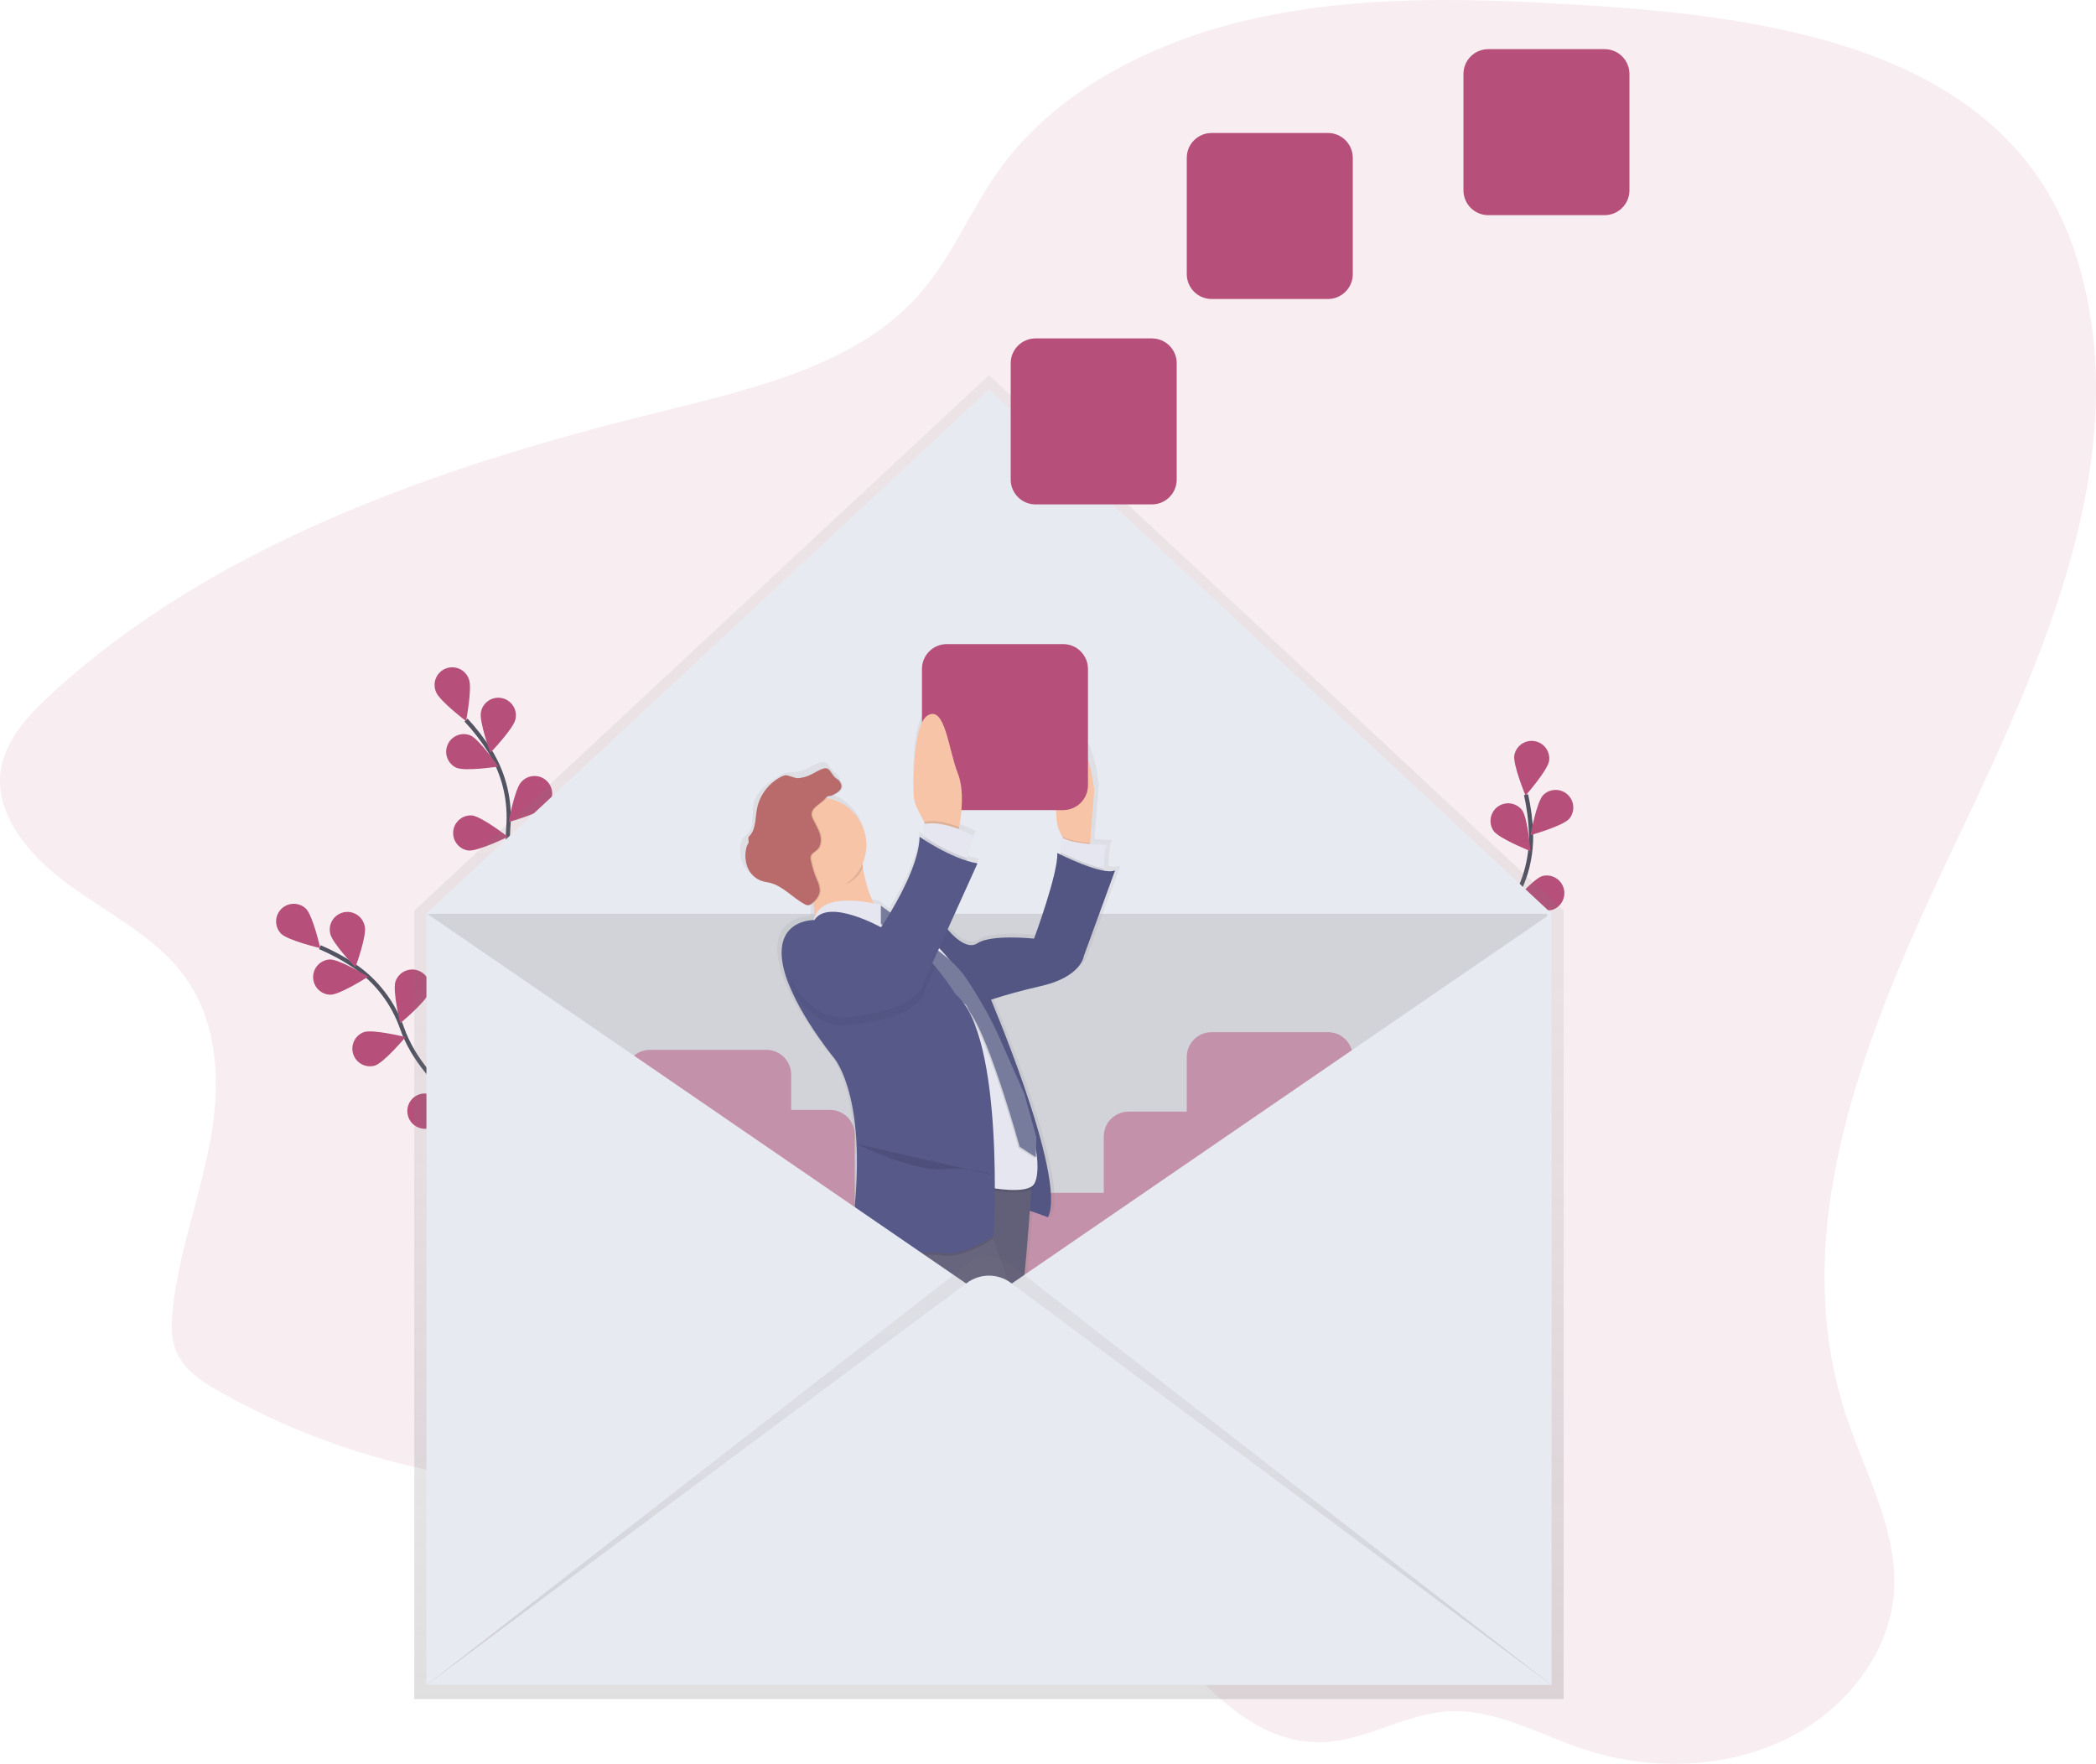
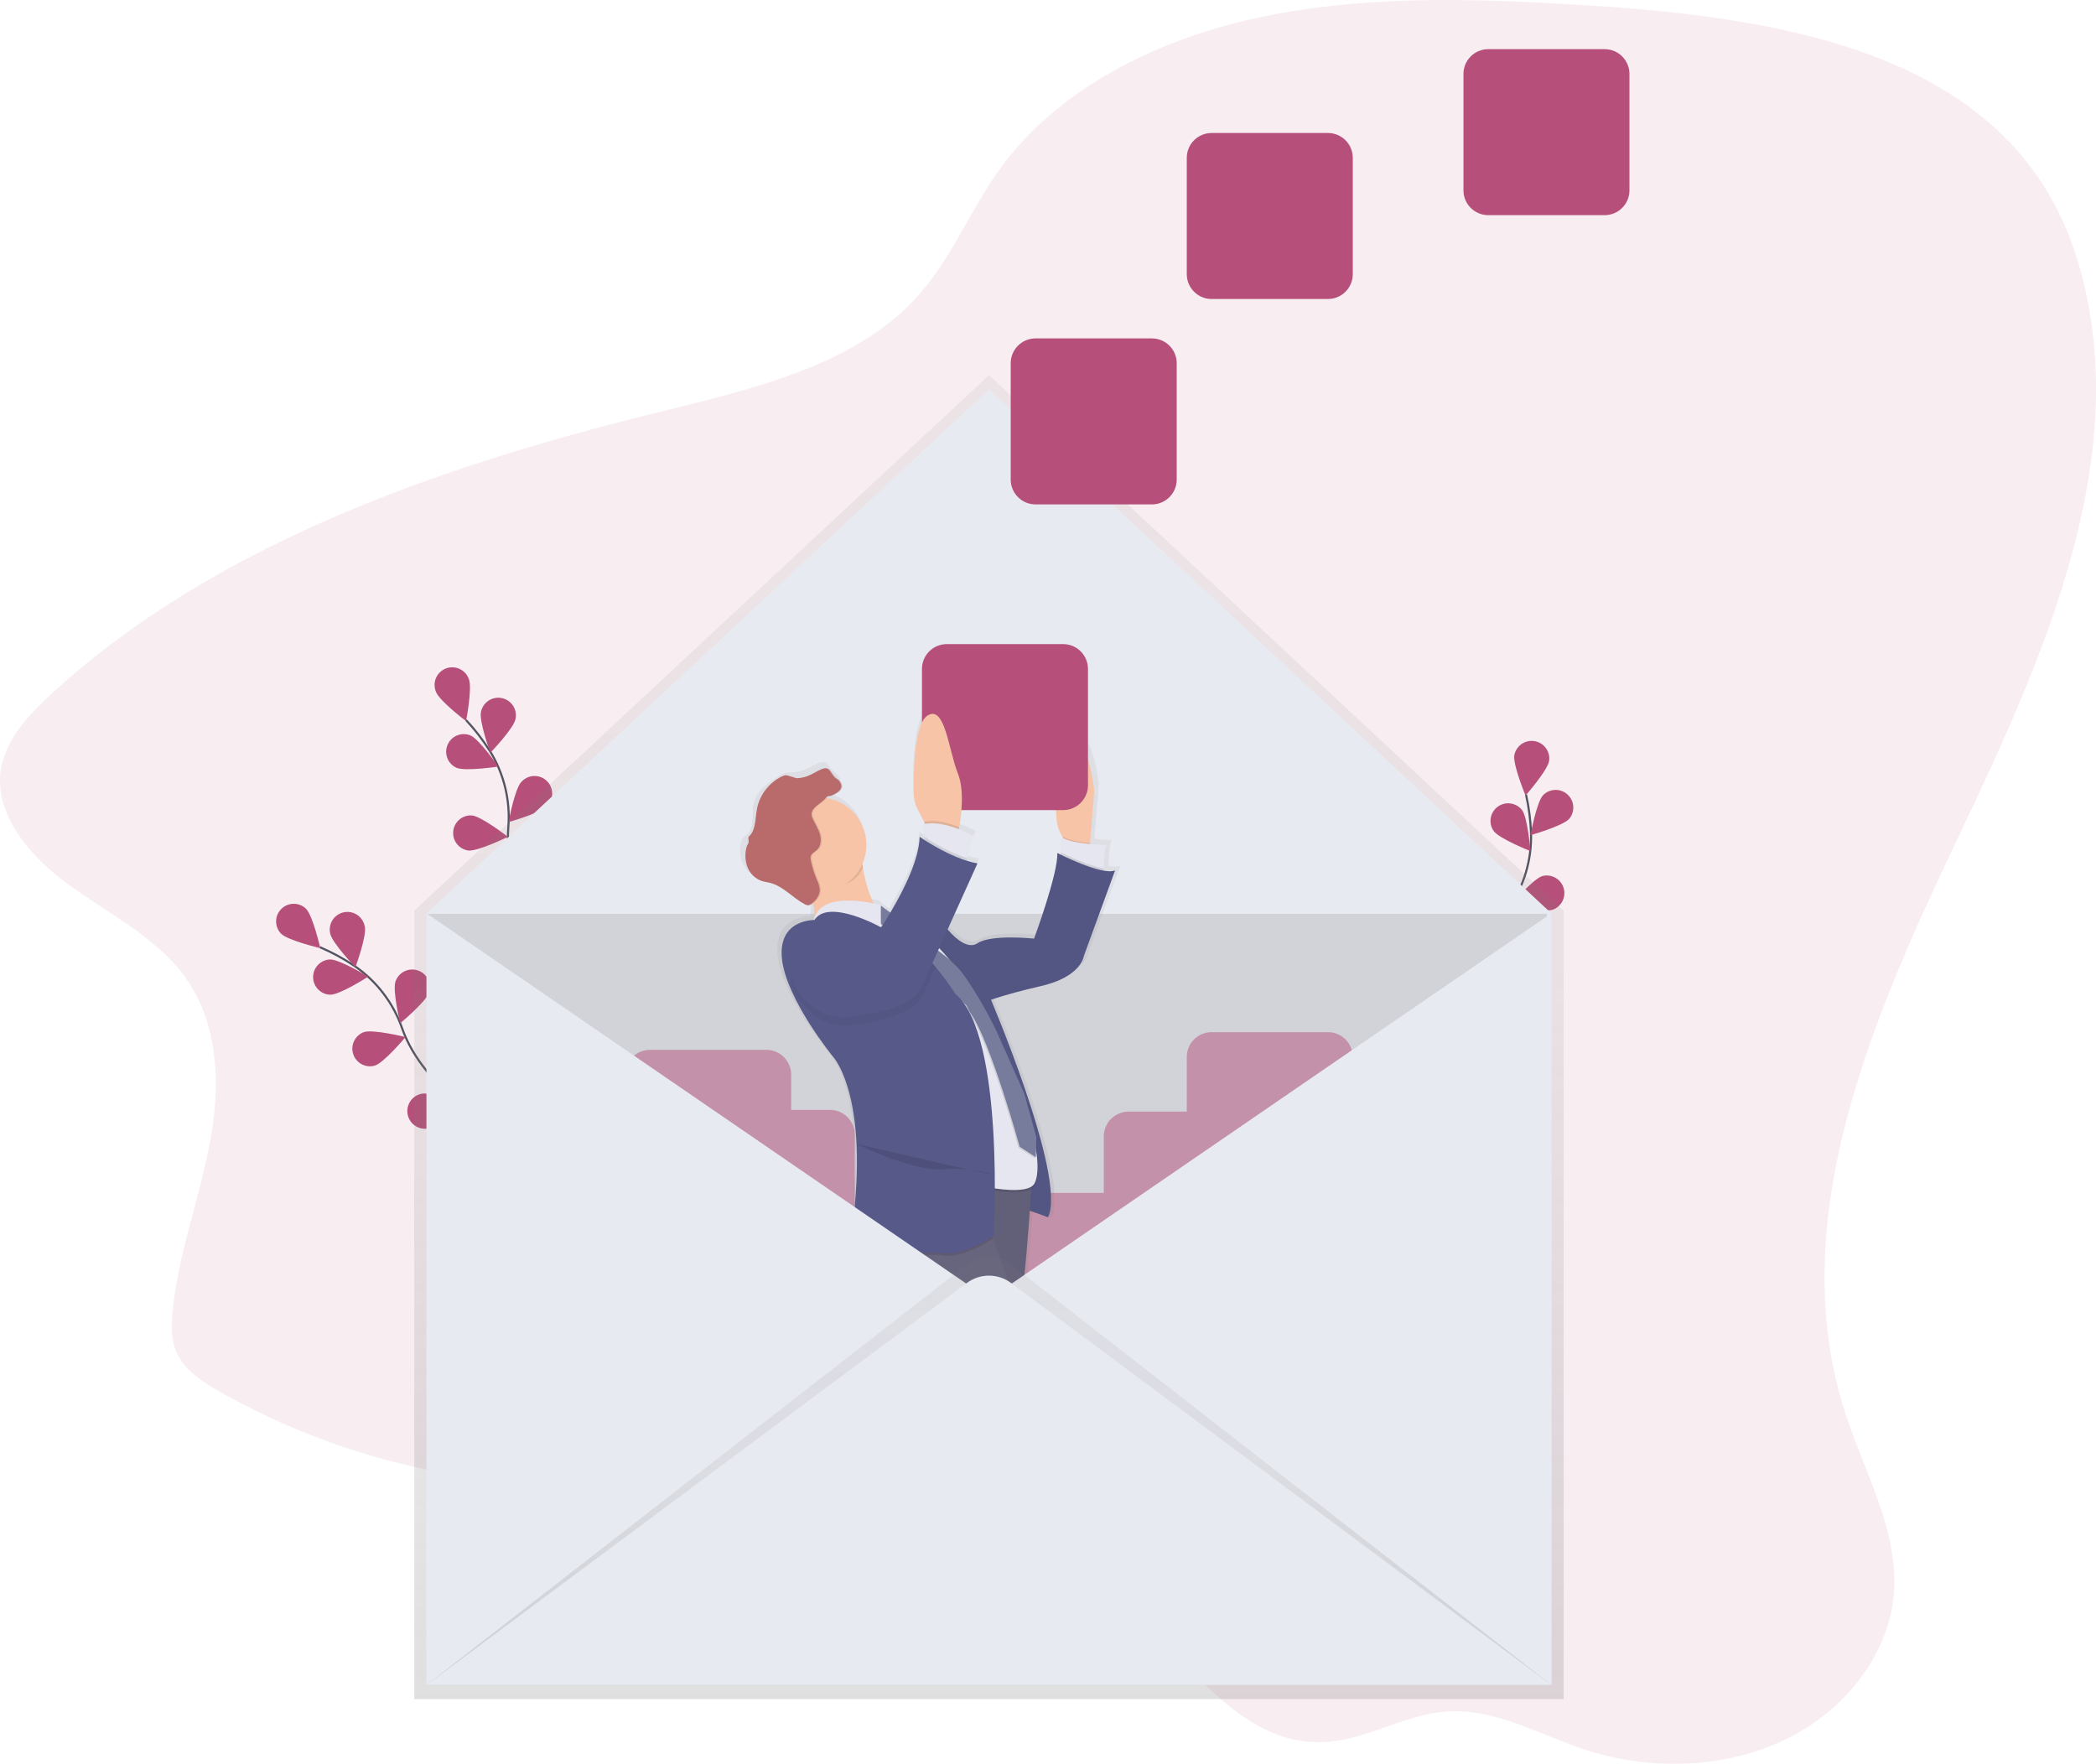
<svg xmlns="http://www.w3.org/2000/svg" xmlns:xlink="http://www.w3.org/1999/xlink" id="6819ac6b-d1bd-48ef-89b5-99e9c674cbcb" data-name="Layer 1" width="1000" height="841.56" viewBox="0 0 1000 841.56">
  <defs>
    <linearGradient id="aa78ebf3-8e90-406a-9307-feb6c609f2b9" x1="471.84" y1="810.65" x2="471.84" y2="179" gradientUnits="userSpaceOnUse">
      <stop offset="0" stop-color="gray" stop-opacity="0.25" />
      <stop offset="0.54" stop-color="gray" stop-opacity="0.12" />
      <stop offset="1" stop-color="gray" stop-opacity="0.1" />
    </linearGradient>
    <linearGradient id="54d27aaf-2742-453e-9b1a-125270a5755f" x1="911.16" y1="831.52" x2="911.16" y2="366.39" gradientTransform="matrix(-1, 0, 0, 1, 1455, 0)" xlink:href="#aa78ebf3-8e90-406a-9307-feb6c609f2b9" />
    <linearGradient id="fcc4343f-4f92-4cf8-a773-76fc6332e8e3" x1="571.84" y1="833.11" x2="571.84" y2="628.9" xlink:href="#aa78ebf3-8e90-406a-9307-feb6c609f2b9" />
  </defs>
  <path d="M831.61,30.33c-46.91-2.27-94.63-1.89-139.93,9.3s-88.38,34.22-114.16,69.54c-14.76,20.22-23.57,43.9-40.76,62.5C506.94,203.92,458.2,215,413.22,226.12c-105.63,26-211.85,63.57-288.47,133.95-11,10.09-21.72,21.6-24.21,35.55-3.82,21.45,13,41.52,31.66,55.25s40.74,24.62,54.55,42.43c17.61,22.71,18.6,52.72,13.6,80s-15.29,53.82-18,81.4c-.67,6.8-.83,13.89,2.12,20.18,3.91,8.34,12.6,14,21.12,18.76a344,344,0,0,0,96.68,36.47c58.37,12.51,119.24,10.16,179,15.3s122,19.52,164,58.06c25.76,23.63,49,58.1,85.73,56.93,20.58-.65,38.76-13.23,59.29-14.63,23.11-1.58,44,11,65.79,18.17,30.95,10.2,66.79,9.21,95.81-4.85s50.09-41.6,51.79-71.2c1.66-29-14.06-56.13-23.14-84-29.78-91.31,12.11-187.8,53.76-275.28s84.63-183.25,56.92-275.09C1059.05,47,934.44,35.31,831.61,30.33Z" transform="translate(-100 -29.22)" fill="#b64f79" opacity="0.1" />
-   <path d="M336.82,568.11s-34.66-19-44.93-48.17a59.9,59.9,0,0,0-23.06-30.07,100.75,100.75,0,0,0-16.21-8.76" transform="translate(-100 -29.22)" fill="none" stroke="#535461" stroke-miterlimit="10" stroke-width="2" />
+   <path d="M336.82,568.11s-34.66-19-44.93-48.17a59.9,59.9,0,0,0-23.06-30.07,100.75,100.75,0,0,0-16.21-8.76" transform="translate(-100 -29.22)" fill="none" stroke="#535461" stroke-miterlimit="10" strokeWidth="2" />
  <path d="M246,462.78c3.28,3.3,6.81,18.79,6.81,18.79s-15.47-3.63-18.75-6.92A8.42,8.42,0,0,1,246,462.78Z" transform="translate(-100 -29.22)" fill="#b64f79" />
  <path d="M274.06,471.23c1,4.55-4.5,19.47-4.5,19.47s-11-11.45-12-16a8.42,8.42,0,1,1,16.47-3.47Z" transform="translate(-100 -29.22)" fill="#b64f79" />
  <path d="M304.64,502.86c-1.47,4.41-13.71,14.54-13.71,14.54s-3.73-15.45-2.26-19.86a8.42,8.42,0,0,1,16,5.32Z" transform="translate(-100 -29.22)" fill="#b64f79" />
  <path d="M322.4,532c-.7,4.59-11.06,16.65-11.06,16.65s-6.28-14.59-5.58-19.19A8.42,8.42,0,0,1,322.4,532Z" transform="translate(-100 -29.22)" fill="#b64f79" />
  <path d="M257.66,503.8c4.65-.05,18-8.62,18-8.62s-13.57-8.26-18.22-8.21a8.42,8.42,0,0,0,.19,16.83Z" transform="translate(-100 -29.22)" fill="#b64f79" />
  <path d="M278.86,537.62c4.42-1.44,14.62-13.62,14.62-13.62s-15.42-3.82-19.84-2.38a8.42,8.42,0,0,0,5.22,16Z" transform="translate(-100 -29.22)" fill="#b64f79" />
  <path d="M304,567.67c4.6-.67,16.71-11,16.71-11s-14.56-6.37-19.16-5.7A8.42,8.42,0,1,0,304,567.67Z" transform="translate(-100 -29.22)" fill="#b64f79" />
-   <path d="M364.07,486.38s-24-31.43-21.57-62.24a59.9,59.9,0,0,0-8.9-36.83,100.75,100.75,0,0,0-11.27-14.57" transform="translate(-100 -29.22)" fill="none" stroke="#535461" stroke-miterlimit="10" stroke-width="2" />
+   <path d="M364.07,486.38s-24-31.43-21.57-62.24a59.9,59.9,0,0,0-8.9-36.83,100.75,100.75,0,0,0-11.27-14.57" transform="translate(-100 -29.22)" fill="none" stroke="#535461" stroke-miterlimit="10" strokeWidth="2" />
  <path d="M323.73,353.3c1.66,4.34-1.38,19.94-1.38,19.94s-12.68-9.58-14.34-13.92a8.42,8.42,0,1,1,15.72-6Z" transform="translate(-100 -29.22)" fill="#b64f79" />
  <path d="M345.93,372.38c-1,4.55-12,16-12,16s-5.43-14.93-4.47-19.48a8.42,8.42,0,1,1,16.47,3.5Z" transform="translate(-100 -29.22)" fill="#b64f79" />
  <path d="M361.08,413.69c-3.13,3.44-18.43,7.74-18.43,7.74s2.85-15.63,6-19.07a8.42,8.42,0,1,1,12.45,11.33Z" transform="translate(-100 -29.22)" fill="#b64f79" />
  <path d="M365.51,447.53c-2.5,3.92-16.85,10.74-16.85,10.74s.17-15.89,2.67-19.81a8.42,8.42,0,0,1,14.18,9.06Z" transform="translate(-100 -29.22)" fill="#b64f79" />
  <path d="M317.75,395.52c4.27,1.83,20-.58,20-.58s-9.07-13.05-13.34-14.88a8.42,8.42,0,0,0-6.64,15.47Z" transform="translate(-100 -29.22)" fill="#b64f79" />
  <path d="M323.43,435c4.62.47,18.89-6.53,18.89-6.53s-12.56-9.74-17.18-10.21A8.42,8.42,0,0,0,323.43,435Z" transform="translate(-100 -29.22)" fill="#b64f79" />
  <path d="M334.22,472.67c4.48,1.25,19.72-3.25,19.72-3.25s-10.73-11.72-15.21-13a8.42,8.42,0,1,0-4.51,16.22Z" transform="translate(-100 -29.22)" fill="#b64f79" />
-   <path d="M806.78,527.51s-4.85-39.24,12.78-64.62a59.9,59.9,0,0,0,10.89-36.29,100.75,100.75,0,0,0-2.38-18.27" transform="translate(-100 -29.22)" fill="none" stroke="#535461" stroke-miterlimit="10" stroke-width="2" />
+   <path d="M806.78,527.51s-4.85-39.24,12.78-64.62a59.9,59.9,0,0,0,10.89-36.29,100.75,100.75,0,0,0-2.38-18.27" transform="translate(-100 -29.22)" fill="none" stroke="#535461" stroke-miterlimit="10" strokeWidth="2" />
  <path d="M839.08,392.26c-.76,4.59-11.25,16.52-11.25,16.52s-6.11-14.67-5.35-19.25a8.42,8.42,0,0,1,16.61,2.74Z" transform="translate(-100 -29.22)" fill="#b64f79" />
  <path d="M848.62,419.92c-3.13,3.44-18.42,7.75-18.42,7.75s2.84-15.63,6-19.07a8.42,8.42,0,0,1,12.45,11.32Z" transform="translate(-100 -29.22)" fill="#b64f79" />
  <path d="M840.86,463.24c-4.44,1.39-19.81-2.61-19.81-2.61s10.35-12.06,14.78-13.45a8.42,8.42,0,0,1,5,16.06Z" transform="translate(-100 -29.22)" fill="#b64f79" />
  <path d="M827.61,494.69c-4.14,2.12-20,.77-20,.77s8.16-13.64,12.3-15.76a8.42,8.42,0,1,1,7.67,15Z" transform="translate(-100 -29.22)" fill="#b64f79" />
  <path d="M812.62,425.69c2.76,3.74,17.54,9.58,17.54,9.58s-1.24-15.84-4-19.58a8.42,8.42,0,0,0-13.54,10Z" transform="translate(-100 -29.22)" fill="#b64f79" />
  <path d="M797.59,462.66c3.75,2.74,19.6,3.89,19.6,3.89s-5.93-14.74-9.68-17.48a8.42,8.42,0,0,0-9.92,13.6Z" transform="translate(-100 -29.22)" fill="#b64f79" />
  <path d="M787.91,500.61c3.24,3.34,18.66,7.14,18.66,7.14s-3.35-15.53-6.59-18.87a8.42,8.42,0,1,0-12.08,11.72Z" transform="translate(-100 -29.22)" fill="#b64f79" />
  <polygon points="471.84 179 197.65 434.47 197.65 810.65 746.02 810.65 746.02 434.47 471.84 179" fill="url(#aa78ebf3-8e90-406a-9307-feb6c609f2b9)" />
  <polygon points="740.15 803.89 203.52 803.89 203.52 435.76 471.84 185.76 740.15 435.76 740.15 803.89" fill="#e8eaf1" />
  <rect x="203.89" y="435.99" width="534.2" height="367.37" opacity="0.1" />
  <rect x="666.21" y="92.66" width="79.2" height="79.2" rx="11.85" ry="11.85" transform="translate(1311.62 235.31) rotate(-180)" fill="#b64f79" />
  <rect x="582.21" y="190.66" width="79.2" height="79.2" rx="11.85" ry="11.85" transform="translate(1143.62 431.31) rotate(-180)" fill="#b64f79" />
  <rect x="798.21" y="52.66" width="79.2" height="79.2" rx="11.85" ry="11.85" transform="translate(1575.62 155.31) rotate(-180)" fill="#b64f79" />
  <path d="M495.95,558.74H477.47v-16.8a11.85,11.85,0,0,0-11.85-11.85h-55.5a11.85,11.85,0,0,0-11.85,11.85v55.5a11.85,11.85,0,0,0,11.85,11.85h18.48v16.8a11.85,11.85,0,0,0,11.85,11.85h55.5a11.85,11.85,0,0,0,11.85-11.85v-55.5A11.85,11.85,0,0,0,495.95,558.74Z" transform="translate(-100 -29.22)" fill="#b64f79" opacity="0.5" />
  <path d="M733.56,521.66h-55.5a11.85,11.85,0,0,0-11.85,11.85v26.06H638.46a11.85,11.85,0,0,0-11.85,11.85v26.91H600.54a11.85,11.85,0,0,0-11.85,11.85v55.5a11.85,11.85,0,0,0,11.85,11.85H656a11.85,11.85,0,0,0,11.85-11.85V638.78H694a11.85,11.85,0,0,0,11.85-11.85V600.87h27.75A11.85,11.85,0,0,0,745.41,589v-55.5A11.85,11.85,0,0,0,733.56,521.66Z" transform="translate(-100 -29.22)" fill="#b64f79" opacity="0.5" />
  <path d="M454.24,440.94a11.49,11.49,0,0,0,6.78,6.32c1.34.43,2.76.58,4.13.93,6.53,1.62,11.15,7.26,17.09,10.38a3.29,3.29,0,0,0,1.58.49l.2,0a1.94,1.94,0,0,0,.37,0,3.16,3.16,0,0,0,1.67-.7l.27-.2a20,20,0,0,1,.29,8.08c-2.36,0-17.69.94-15.59,19,2.27,19.6,25,47,25,47s15.9,16.24,10.79,71.67l-.57,26.88s6.11-.92,13.9-1.84q.27.54.55,1.06a41.84,41.84,0,0,0,8.39,10.37L542,671.16s1.11,2,2.75,5.16c.15,6.51-3.89,12.2-3.89,12.2-25,7.28-35.21,33.59-35.21,33.59S491.55,730.56,488.5,740c-6,4.82-5.55,18-5.55,18s21,11.2,36.35,17.36a25.3,25.3,0,0,0,5.53,1.52l-3.41,7h0c-3.56,1.28-3.82,18.87-3.82,18.87s37.48,26.88,48.84,28.56,21-6.16,9.09-11.76c-9.61-4.51-20.32-21.73-24.12-28.26,4.76-6.52,19.76-27.65,20.71-36.13,1.14-10.08,15.33-18.48,15.33-18.48,20.45-21.84,6.82-47.59,5.11-61,0-.26-.07-.54-.12-.83a147,147,0,0,0-4.81-17.21c2.23-14.09,4-36.1,5.09-50.63,4.51,1.45,8.93,3.17,8.93,3.17,8.29-16.83-19.87-86.14-28-105.34,4.73-1.56,12.88-4,24.57-6.64,19.88-4.48,21-14.56,21-14.56l15.33-41.43c-1.31.58-3.31.56-5.65.15,0-.35,0-.72,0-1.12.12-3.93.49-10.21,1.65-11.35,0,0-3.77,0-8.35-.41l0-.56,2.06-25.35s-2.84-28-12.49-24.08c-7.75,3.15-6.72,28.3-6,38.1a17,17,0,0,0,2.15,7.13l.65,1.15.45.79a9.54,9.54,0,0,1-1.22-.7v8.67c-1.07-.51-1.7-.83-1.7-.83.57,9.52-11.36,41.43-11.36,41.43s-21-2.24-27.83,2.24c-5,3.29-11.52-3.07-14.65-6.69L567,438.8a41.89,41.89,0,0,1-5.23-1.28c.07-.39.14-.8.22-1.22.74-4,2.08-9.67,3.88-10.38a63.72,63.72,0,0,0-8.07-3.7c.07-.32.13-.66.21-1,1.06-5.6,2.73-17.7-.66-26.05-4.54-11.2-6.25-33-14.77-28-6.76,4-7.08,28.1-6.93,37.87a16.8,16.8,0,0,0,1.94,7.59l3.28,6.22.45.86-.45.08v7.65c-1.44-.91-2.27-1.49-2.27-1.49-.29,10.76-7.41,25.11-14.37,36.66L520.69,460l-.87-.62a2.16,2.16,0,0,1,0-.34s-1.46-.41-3.76-.88c-2.86-5.43-4.46-12-5.35-17.42-.09-.57-.18-1.12-.26-1.66a22.59,22.59,0,0,0,2-9.27A23.06,23.06,0,0,0,493,407.2c.7-.77,1-1,1.22-1h.15c.35,0,.83.16,2.57-.69s3.83-2.18,3.82-4.16c0-1.45-1.15-2.64-2.37-3.46-2.93-2-3-5.35-5.74-5.1a3.62,3.62,0,0,0-1.55.21c-2.5.82-4.67,2.38-7.1,3.38a16.82,16.82,0,0,1-5.34,1.22,22.09,22.09,0,0,0-3.5.28,10.27,10.27,0,0,0-2.64,1.07c-5.13,2.8-11.05,7.06-12.7,12.61-1.54,5.2.59,11.94-3.38,15.68a14.66,14.66,0,0,0-2,1.91,6.63,6.63,0,0,0-1,2.55A15.27,15.27,0,0,0,454.24,440.94ZM558.07,710.19c.22,2.68-.29,4.58-1.86,5.2-8.52,3.36-18.17,34.15-18.17,34.15l-6.46,13.33a171.88,171.88,0,0,1-14.68-12.43l.7-4.83s18.17-13.44,19.31-17.36C537.82,725.1,552.51,714.22,558.07,710.19Z" transform="translate(-100 -29.22)" fill="url(#54d27aaf-2742-453e-9b1a-125270a5755f)" />
  <path d="M570.76,501.29S609.38,590.68,600,610c0,0-15.45-6.07-17.66-5s-24.28-115.32-24.28-115.32Z" transform="translate(-100 -29.22)" fill="#575988" />
  <path d="M570.76,501.29S609.38,590.68,600,610c0,0-15.45-6.07-17.66-5s-24.28-115.32-24.28-115.32Z" transform="translate(-100 -29.22)" opacity="0.05" />
  <path d="M549.79,786s13.24,24.83,24.83,30.35,2.21,13.24-8.83,11.59-47.45-28.14-47.45-28.14.25-17.34,3.71-18.6S549.79,786,549.79,786Z" transform="translate(-100 -29.22)" fill="#575988" />
  <path d="M515,745.72s18.76,18.76,27,20.42-7.17,12.69-22.07,6.62-35.31-17.1-35.31-17.1-.55-17.66,8.83-19.31S515,745.72,515,745.72Z" transform="translate(-100 -29.22)" fill="#575988" />
  <path d="M592.28,592.33s-3.86,67.32-8.83,76.7-23.73,38.07-23.73,38.07-21.52,15.45-22.62,19.31-18.76,17.1-18.76,17.1l-1.1,7.72s-29.24-1.66-27.59-11.59,17.1-19.31,17.1-19.31,9.93-25.93,34.21-33.11c0,0,7.72-11,1.1-19.86,0,0-16.55-41.38-25.93-46.35S520,587.37,520,587.37Z" transform="translate(-100 -29.22)" fill="#67647e" />
  <path d="M592.28,592.33s-3.86,67.32-8.83,76.7-23.73,38.07-23.73,38.07-21.52,15.45-22.62,19.31-18.76,17.1-18.76,17.1l-1.1,7.72s-29.24-1.66-27.59-11.59,17.1-19.31,17.1-19.31,9.93-25.93,34.21-33.11c0,0,7.72-11,1.1-19.86,0,0-16.55-41.38-25.93-46.35S520,587.37,520,587.37Z" transform="translate(-100 -29.22)" opacity="0.05" />
  <path d="M538.2,747.38l-17.66,37c2.76,9.38,29.24,6.07,29.24,6.07s20.42-27.59,21.52-37.52,14.9-18.21,14.9-18.21c19.86-21.52,6.62-46.9,5-60.14,0-.25-.07-.53-.12-.82-1.47-8.88-10.4-34.43-17.34-53.56-4.68-12.89-8.47-22.87-8.47-22.87s-37,1.66-44.69,14.9c-3.54,6.06-2,12.38.8,17.44a41.09,41.09,0,0,0,8.16,10.22l12.56,30.28s22.07,40.28,13.79,43.59S538.2,747.38,538.2,747.38Z" transform="translate(-100 -29.22)" fill="#67647e" />
  <path d="M604.1,420.21a16.92,16.92,0,0,0,2.09,7l.63,1.14,3.11,5.61h9.93l.21-2.61,2-25s-2.76-27.59-12.14-23.73C602.4,385.76,603.41,410.55,604.1,420.21Z" transform="translate(-100 -29.22)" fill="#f7c4a7" />
  <path d="M606.82,428.37l3.11,5.61h9.93l.21-2.61C615.45,431,609.95,430.11,606.82,428.37Z" transform="translate(-100 -29.22)" opacity="0.1" />
  <path d="M606.07,428.46v12.69l20.42,5.52s0-1.32.06-3.16c.12-3.87.48-10.06,1.6-11.18C628.14,432.32,611.59,432.32,606.07,428.46Z" transform="translate(-100 -29.22)" fill="#e6e6f0" />
  <path d="M606.07,435.9v5.25l20.42,5.52s0-1.32.06-3.16C619.74,442.32,609.93,437.78,606.07,435.9Z" transform="translate(-100 -29.22)" opacity="0.1" />
  <path d="M487,456.84c4,11.63-1.21,16.87-1.21,16.87s49.66,3.31,37.52-5.52c-7.09-5.16-10.23-16.53-11.61-25.09a85.57,85.57,0,0,1-1.08-10.77s-39.68-.58-31.45,10.48A53.13,53.13,0,0,1,487,456.84Z" transform="translate(-100 -29.22)" fill="#f7c4a7" />
  <path d="M479.17,442.81c4,5.44,5.36,6.24,6.73,10.17a22.18,22.18,0,0,0,3.76.31c9.46,0,18.67-1.95,22-10.2a85.57,85.57,0,0,1-1.08-10.77S470.93,431.74,479.17,442.81Z" transform="translate(-100 -29.22)" opacity="0.1" />
  <circle cx="390.75" cy="403.11" r="22.62" fill="#f7c4a7" />
  <path d="M604.42,436.19s21.52,11,27.59,8.28l-14.9,40.83s-1.1,9.93-20.42,14.35S568,507.91,568,507.91l-35.86-42.49,18.21,5s9.38,13.24,16,8.83,27-2.21,27-2.21S605,445.57,604.42,436.19Z" transform="translate(-100 -29.22)" fill="#575988" />
  <path d="M604.42,436.19s21.52,11,27.59,8.28l-14.9,40.83s-1.1,9.93-20.42,14.35S568,507.91,568,507.91l-35.86-42.49,18.21,5s9.38,13.24,16,8.83,27-2.21,27-2.21S605,445.57,604.42,436.19Z" transform="translate(-100 -29.22)" opacity="0.05" />
  <path d="M520.55,462.23s-29.17-8.34-32.24,7.15c0,0,13.48-6.57,32.79,5,1.45.87,2.87,1.8,4.25,2.77,17,11.91,28.86,30.37,33.63,51.26l12.33,54,1.1,14.52s17.66,3.49,21-1.74,1.1-22.65-3.86-28.46S576.83,536,576.83,536L572,521.51a96.9,96.9,0,0,0-18.9-33.14h0L551.94,487A72.44,72.44,0,0,0,525,466.84C522.21,465.61,520.16,464.06,520.55,462.23Z" transform="translate(-100 -29.22)" opacity="0.1" />
  <path d="M520.55,461.13s-29.17-8.34-32.24,7.15c0,0,13.48-6.57,32.79,5,1.45.87,2.87,1.8,4.25,2.77,17,11.91,28.86,30.37,33.63,51.26l12.33,54,1.1,14.52s17.66,3.49,21-1.74,1.1-22.65-3.86-28.46-12.69-30.79-12.69-30.79L572,520.41a96.9,96.9,0,0,0-18.9-33.14h0l-1.17-1.41A72.44,72.44,0,0,0,525,465.74C522.21,464.5,520.16,463,520.55,461.13Z" transform="translate(-100 -29.22)" fill="#e6e6f0" />
  <path d="M593.9,572.35l-.25,9.5-7.72-5s-13.76-50.08-23.45-63.73c-1.14-1.61-1.69-4-2.76-4.41l-39.45-38.07v-8.83s20.14,14.9,21.79,17.66c.7,1.17,11.29,7,17.66,16a200,200,0,0,1,15.17,26.21l13.24,29.8Z" transform="translate(-100 -29.22)" opacity="0.1" />
  <path d="M520.27,461.29v8.55l40,38.35c1.06.41,1.62,2.81,2.76,4.41,9.69,13.66,23.45,63.73,23.45,63.73l7.72,5,.24-9.5L588.69,551l-13.24-29.8a200,200,0,0,0-15.17-26.21c-6.37-9-17-14.83-17.66-16-1.43-2.38-17-13.77-21.26-16.87Z" transform="translate(-100 -29.22)" fill="#787c9c" />
  <path d="M498.28,408.31c1.75-.86,3.72-2.15,3.71-4.1a4.5,4.5,0,0,0-2.3-3.41c-3.15-2.15-2.91-6-6.53-4.82-2.42.81-4.54,2.35-6.9,3.33a16.15,16.15,0,0,1-5.19,1.2,21.16,21.16,0,0,0-3.4.27,9.9,9.9,0,0,0-2.57,1.06,22.16,22.16,0,0,0-10.42,13c-1.5,5.12-1.35,11.19-5.21,14.87a14.34,14.34,0,0,0-1.92,1.88,6.59,6.59,0,0,0-1,2.51,15.25,15.25,0,0,0,.76,9.16,11.22,11.22,0,0,0,6.58,6.23c1.3.43,2.68.58,4,.91,6.34,1.6,10.83,7.16,16.6,10.23a3.16,3.16,0,0,0,1.53.48,3,3,0,0,0,1.62-.69c2.23-1.6,4.07-4.07,4-6.82a13.78,13.78,0,0,0-1.48-4.91,47.6,47.6,0,0,1-2.76-8.89,4.33,4.33,0,0,1-.06-2.15c.42-1.34,1.9-2,2.93-2.91,2-1.81,2.19-4.9,1.47-7.47s-2.24-4.83-3.37-7.25a5.71,5.71,0,0,1-.67-2.35c0-3.23,4.36-5,6.2-7.11C496.45,407.69,494.87,410,498.28,408.31Z" transform="translate(-100 -29.22)" opacity="0.1" />
  <path d="M497.73,408.31c1.75-.86,3.72-2.15,3.71-4.1a4.5,4.5,0,0,0-2.3-3.41c-3.15-2.15-2.91-6-6.53-4.82-2.42.81-4.54,2.35-6.9,3.33a16.15,16.15,0,0,1-5.19,1.2c-1.14.07-4.82-1.67-5.93-1.41a9.9,9.9,0,0,0-2.57,1.06,22.16,22.16,0,0,0-10.42,13c-1.5,5.12-.45,11.53-4.31,15.21-.65.62.23,2.5-.29,3.23a6.59,6.59,0,0,0-1,2.51,15.25,15.25,0,0,0,.76,9.16,11.22,11.22,0,0,0,6.58,6.23c1.3.43,2.68.58,4,.91,6.34,1.6,10.83,7.16,16.6,10.23a3.16,3.16,0,0,0,1.53.48,3,3,0,0,0,1.62-.69c2.23-1.6,4.07-4.07,4-6.82a13.78,13.78,0,0,0-1.48-4.91,47.6,47.6,0,0,1-2.76-8.89,4.33,4.33,0,0,1-.06-2.15c.42-1.34,1.9-2,2.93-2.91,2-1.81,2.19-4.9,1.47-7.47s-2.24-4.83-3.37-7.25a5.71,5.71,0,0,1-.67-2.35c0-3.23,4.36-5,6.2-7.11C495.9,407.69,494.32,410,497.73,408.31Z" transform="translate(-100 -29.22)" fill="#b96b6b" />
  <path d="M521.35,629.63c10.09-1.2,22.85-2.37,28.44-1.43,9,1.5,21.65-6.53,23.92-8-4.68-12.89-8.47-22.87-8.47-22.87s-37,1.66-44.69,14.9C517,618.26,518.59,624.57,521.35,629.63Z" transform="translate(-100 -29.22)" opacity="0.1" />
  <path d="M473.1,486.95c2.21,19.31,24.28,46.35,24.28,46.35s15.45,16,10.48,70.63l-.55,26.48s32.55-5,42.49-3.31,24.28-8.28,24.28-8.28,5.52-95.46-18.21-115.32a140.16,140.16,0,0,0-9.53-13c-6.37-7.71-15-16.4-23.14-18.54a14.48,14.48,0,0,0-3.19-.49s-24.83-13.79-31.45-3.31C488.55,468.19,470.89,467.64,473.1,486.95Z" transform="translate(-100 -29.22)" fill="#575988" />
  <path d="M573.79,589.85S565,586,550.07,587.09,508.64,575,508.64,575" transform="translate(-100 -29.22)" opacity="0.1" />
  <path d="M557.79,712.89s-.55,1.66,6.62,3.86,9.38,4.41,9.38,4.41" transform="translate(-100 -29.22)" opacity="0.05" />
  <rect x="439.87" y="307.3" width="79.2" height="79.2" rx="11.85" ry="11.85" fill="#b64f79" />
  <path d="M535.89,407.85a16.74,16.74,0,0,0,1.89,7.48l3.19,6.13,2.21,4.24,13.79,1.1s.29-1.14.64-3c1-5.52,2.65-17.44-.64-25.67-4.41-11-6.07-32.55-14.35-27.59C536.05,374.47,535.74,398.21,535.89,407.85Z" transform="translate(-100 -29.22)" fill="#f7c4a7" />
  <path d="M541,421.29v.17l2.21,4.24,13.79,1.1s.29-1.14.64-3C552.67,421.87,546.2,420.12,541,421.29Z" transform="translate(-100 -29.22)" opacity="0.1" />
  <path d="M541,422.39v9.93l19.86,10.48s.23-1.8.65-4.12c.72-4,2-9.53,3.77-10.22C565.24,428.46,550.89,420.18,541,422.39Z" transform="translate(-100 -29.22)" fill="#e6e6f0" />
  <path d="M487.24,512.58a23.37,23.37,0,0,0,17.84,5.71C540,514.74,541,502.4,541,502.4l5.36-11.87c-6.37-7.71-15-16.4-23.14-18.54-5.79,9.33-10.92,16.06-10.92,16.06s-25.93-19.86-33.66-1.1C474.12,497.87,480.84,506.92,487.24,512.58Z" transform="translate(-100 -29.22)" opacity="0.05" />
  <path d="M541,428.47v3.85l19.86,10.48s.23-1.8.65-4.12C552.91,435.94,544.44,430.74,541,428.47Z" transform="translate(-100 -29.22)" opacity="0.1" />
  <path d="M538.76,428.46s14.9,10.48,27.59,12.69l-25.93,57.38s-.95,12.34-35.88,15.89a23.39,23.39,0,0,1-17.84-5.71c-6.4-5.66-13.13-14.71-8.63-25.63,7.72-18.76,33.66,1.1,33.66,1.1S538.2,449.43,538.76,428.46Z" transform="translate(-100 -29.22)" fill="#575988" />
  <polygon points="203.52 435.76 471.84 619.83 203.52 803.89 203.52 435.76" fill="#e8eaf1" />
  <polygon points="740.15 435.76 471.84 619.83 740.15 803.89 740.15 435.76" fill="#e8eaf1" />
  <path d="M303.52,833.11,561.31,632.54a17,17,0,0,1,21.05,0L840.15,833.11Z" transform="translate(-100 -29.22)" fill="url(#fcc4343f-4f92-4cf8-a773-76fc6332e8e3)" />
  <path d="M303.52,833.11l257.79-191.8a17.63,17.63,0,0,1,21.05,0l257.79,191.8Z" transform="translate(-100 -29.22)" fill="#e8eaf1" />
</svg>
